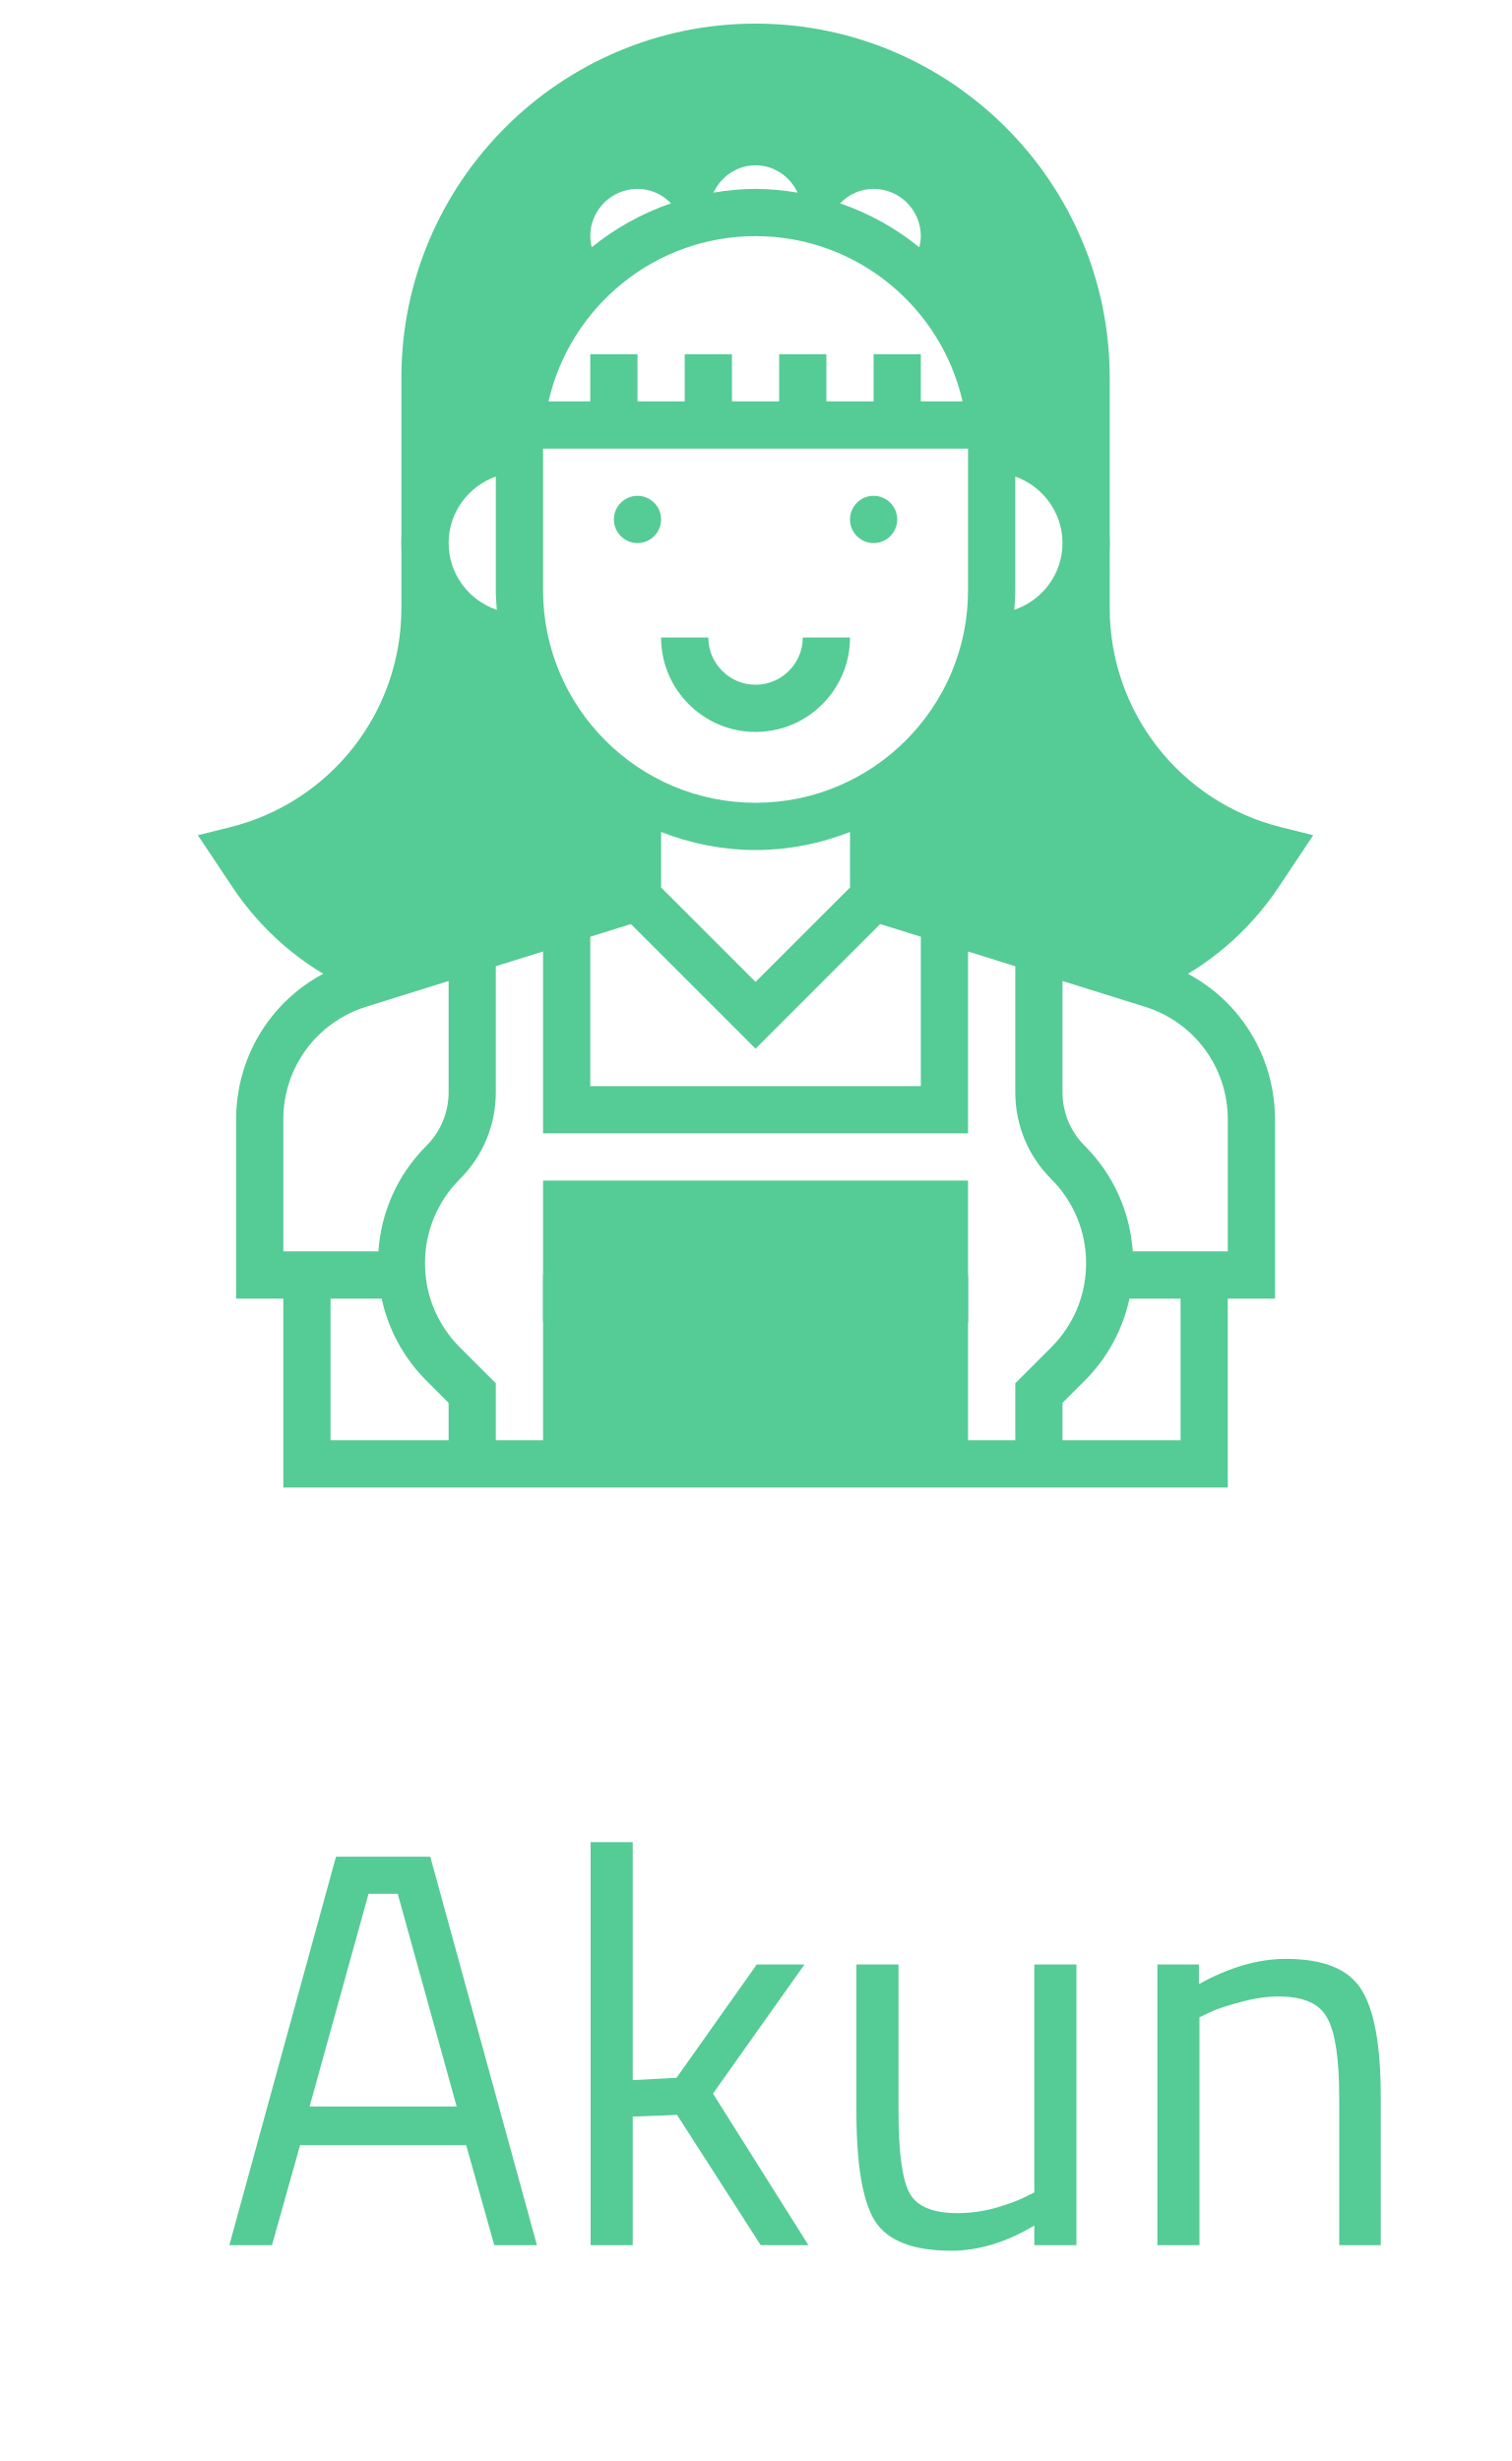
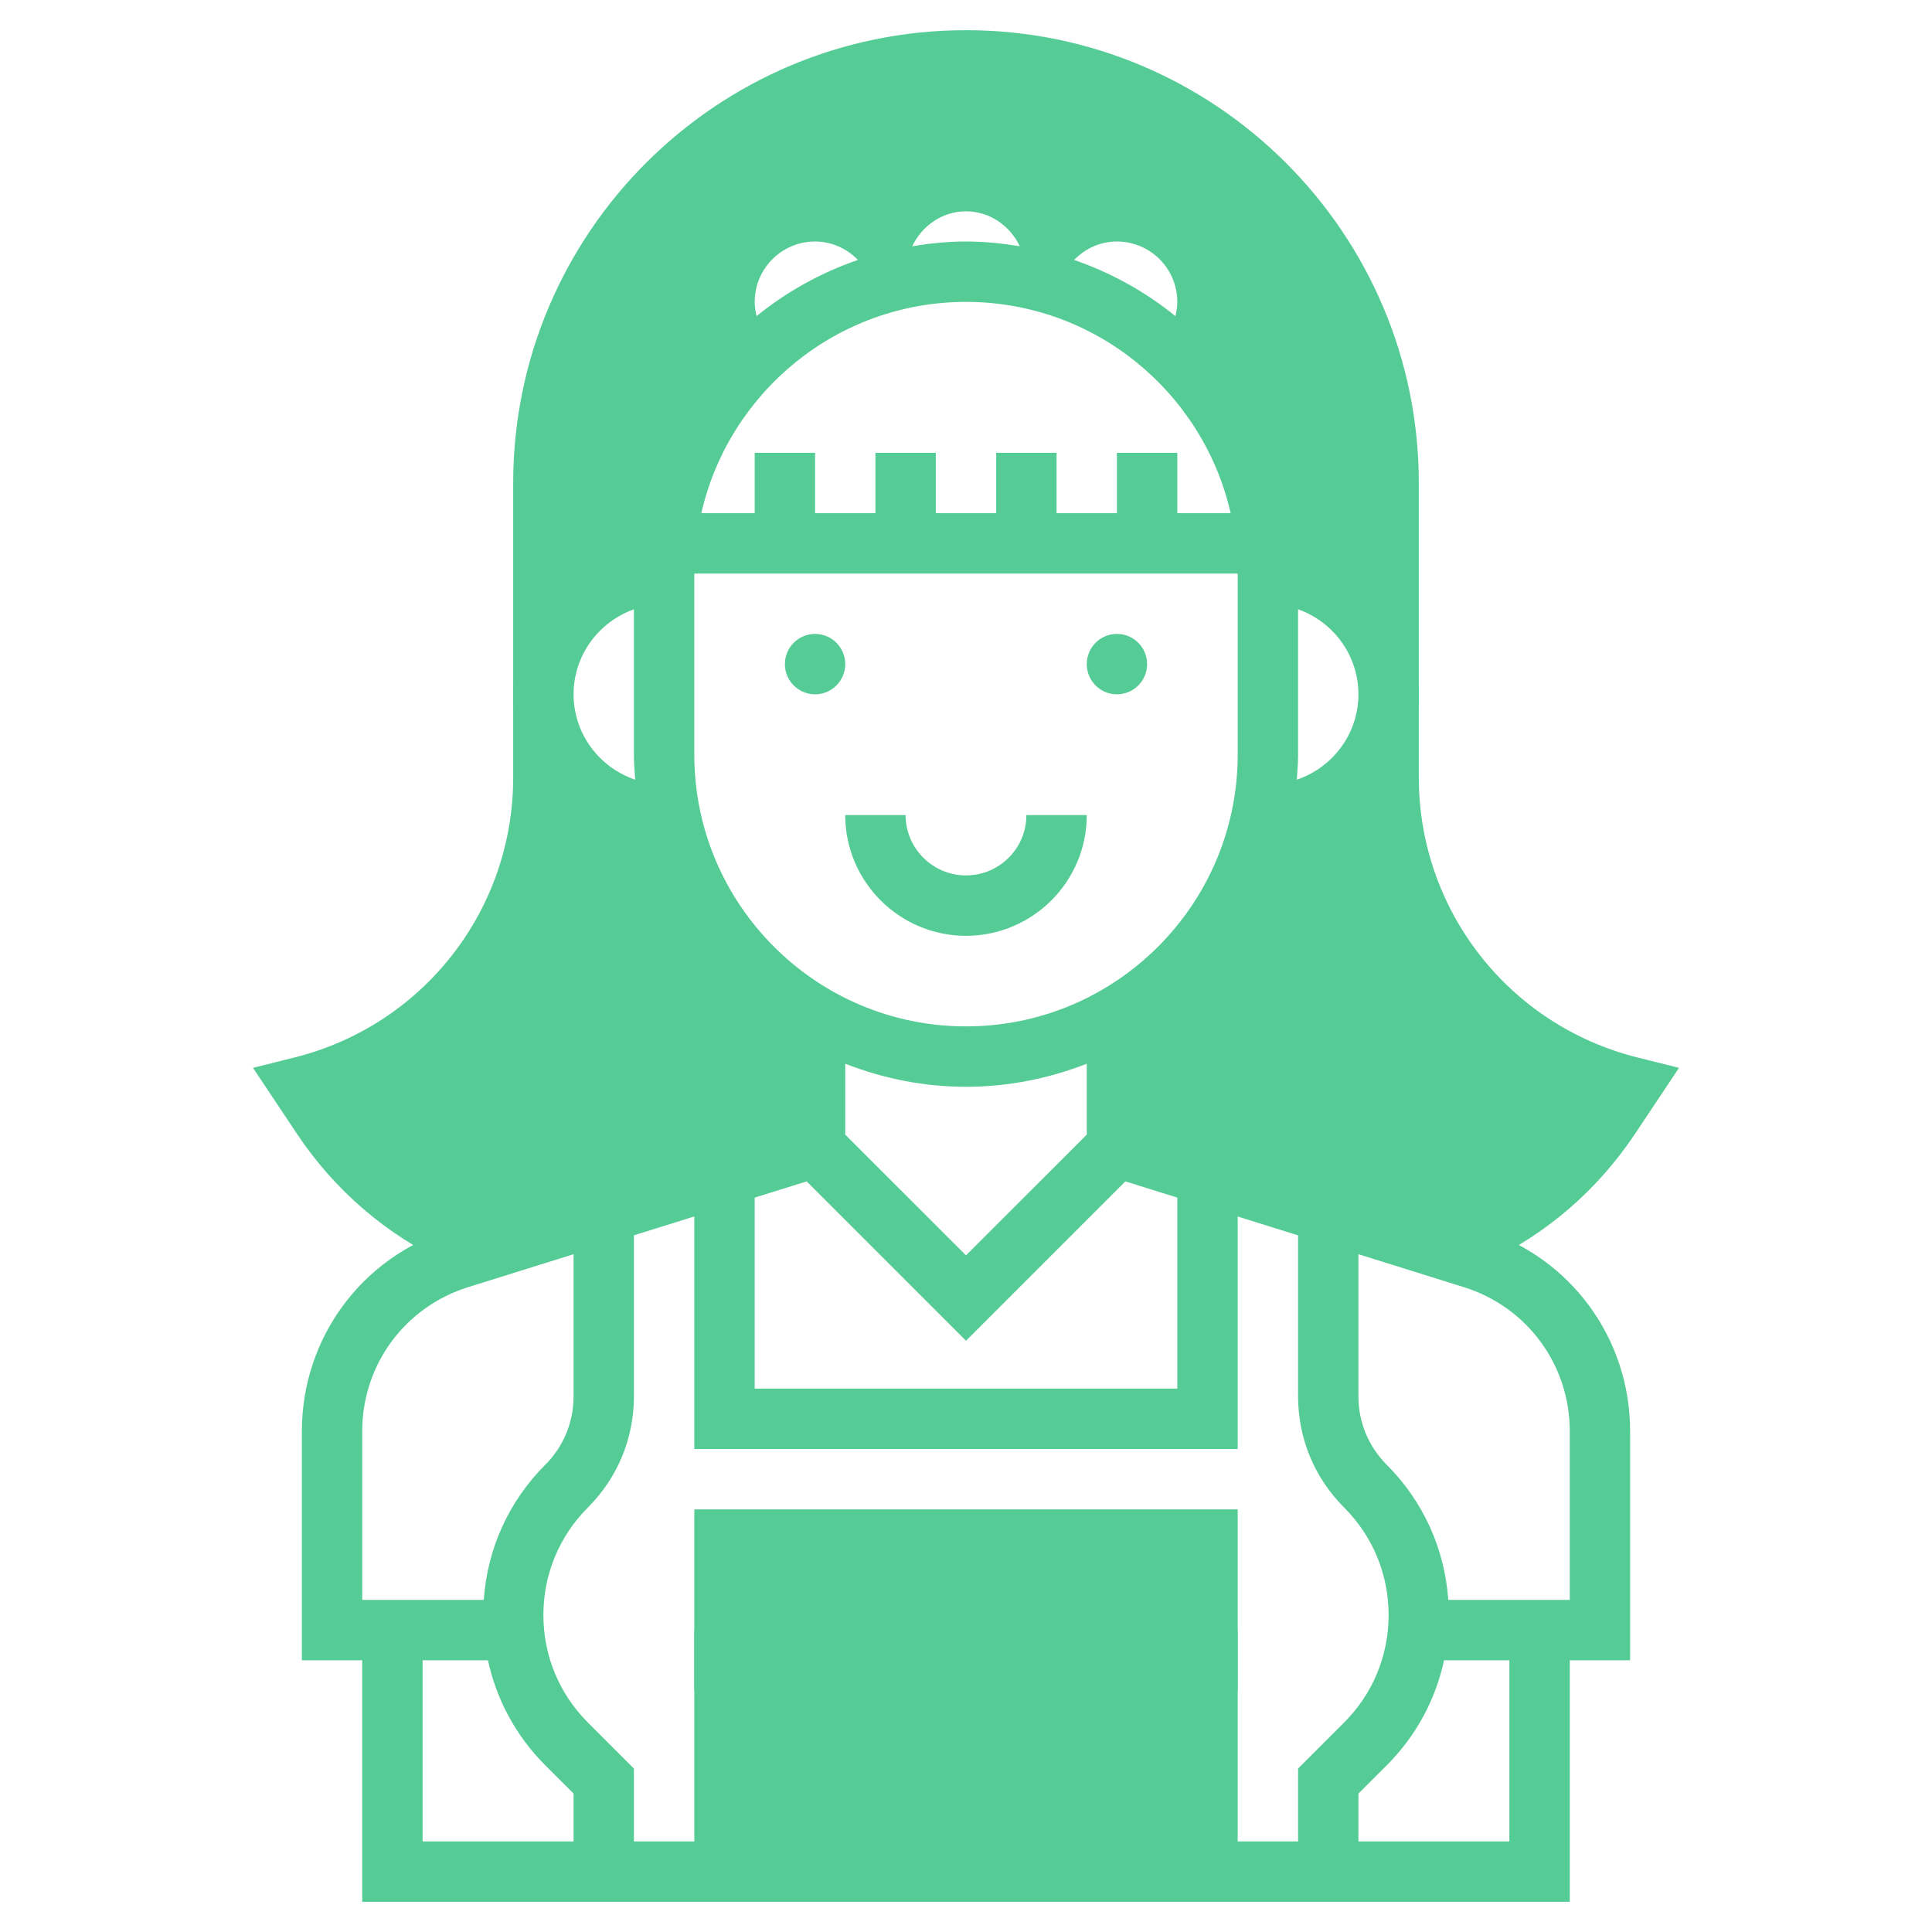
- <svg xmlns="http://www.w3.org/2000/svg" width="35" height="57" viewBox="0 0 35 57" fill="none">
+ <svg xmlns="http://www.w3.org/2000/svg" width="35" height="35" viewBox="0 0 35 35" fill="none">
  <path d="M22.422 27.344H12.578V33.906H22.422V27.344Z" fill="#55CB95" />
  <path d="M29.664 19.157C27.332 18.573 25.703 16.488 25.703 14.084V8.75C25.703 4.227 22.023 0.547 17.5 0.547C12.977 0.547 9.297 4.227 9.297 8.75V14.084C9.297 16.488 7.668 18.573 5.336 19.157L4.583 19.345L5.381 20.542C6.063 21.565 6.998 22.367 8.103 22.883C8.175 22.855 8.243 22.82 8.319 22.796L14.766 20.781V18.408C13.434 17.638 12.457 16.322 12.141 14.766H12.031C10.823 14.766 9.844 13.786 9.844 12.578C9.844 11.37 10.823 10.391 12.031 10.391C12.031 8.899 12.63 7.549 13.598 6.562H13.543C13.283 6.272 13.125 5.889 13.125 5.469C13.125 4.563 13.86 3.828 14.766 3.828C15.241 3.828 15.666 4.034 15.966 4.357C16.196 3.73 16.794 3.281 17.5 3.281C18.207 3.281 18.804 3.73 19.035 4.357C19.334 4.034 19.759 3.828 20.234 3.828C21.141 3.828 21.875 4.563 21.875 5.469C21.875 5.889 21.717 6.272 21.457 6.562H21.402C22.37 7.549 22.969 8.899 22.969 10.391C24.177 10.391 25.156 11.37 25.156 12.578C25.156 13.786 24.177 14.766 22.969 14.766H22.859C22.543 16.322 21.566 17.638 20.234 18.408V20.781L26.682 22.796C26.757 22.82 26.825 22.855 26.898 22.883C28.003 22.367 28.937 21.565 29.619 20.542L30.417 19.345L29.664 19.157Z" fill="#55CB95" />
  <path d="M29.531 25.928C29.531 24.244 28.452 22.776 26.845 22.274L20.781 20.379V18.707C21.99 17.917 22.894 16.704 23.291 15.28C24.645 15.118 25.703 13.975 25.703 12.578C25.703 11.249 24.749 10.141 23.491 9.896C23.387 8.632 22.895 7.476 22.129 6.554C22.317 6.225 22.422 5.853 22.422 5.469C22.422 4.262 21.441 3.281 20.234 3.281C19.87 3.281 19.512 3.375 19.195 3.548C18.787 3.044 18.167 2.734 17.5 2.734C16.833 2.734 16.213 3.044 15.805 3.548C15.488 3.375 15.13 3.281 14.766 3.281C13.559 3.281 12.578 4.262 12.578 5.469C12.578 5.853 12.683 6.225 12.871 6.554C12.105 7.477 11.613 8.632 11.509 9.896C10.251 10.141 9.297 11.249 9.297 12.578C9.297 13.975 10.354 15.118 11.709 15.28C12.105 16.704 13.01 17.917 14.219 18.707V20.379L8.155 22.274C6.548 22.776 5.469 24.245 5.469 25.928V30.078H6.562V34.453H28.438V30.078H29.531V25.928ZM24.35 27.31C24.87 27.831 25.156 28.522 25.156 29.258C25.156 29.993 24.87 30.685 24.35 31.205L23.516 32.039V33.359H11.484V32.039L10.65 31.205C10.13 30.685 9.844 29.993 9.844 29.258C9.844 28.522 10.13 27.831 10.65 27.31C11.188 26.773 11.484 26.058 11.484 25.297V22.379L12.578 22.037V26.25H22.422V22.038L23.516 22.38V25.297C23.516 26.058 23.812 26.773 24.35 27.31ZM20.234 8.203V9.297H19.141V8.203H18.047V9.297H16.953V8.203H15.859V9.297H14.766V8.203H13.672V9.297H12.705C13.204 7.108 15.163 5.469 17.5 5.469C19.837 5.469 21.796 7.108 22.295 9.297H21.328V8.203H20.234ZM24.609 12.578C24.609 13.298 24.14 13.905 23.493 14.125C23.504 13.975 23.516 13.825 23.516 13.672V11.038C24.151 11.264 24.609 11.866 24.609 12.578ZM21.328 5.469C21.328 5.557 21.314 5.643 21.293 5.727C20.752 5.286 20.131 4.942 19.458 4.709C19.667 4.495 19.941 4.375 20.234 4.375C20.838 4.375 21.328 4.866 21.328 5.469ZM17.5 3.828C17.92 3.828 18.295 4.082 18.474 4.461C18.156 4.409 17.832 4.375 17.5 4.375C17.168 4.375 16.844 4.409 16.526 4.461C16.705 4.082 17.08 3.828 17.5 3.828ZM14.766 4.375C15.059 4.375 15.333 4.495 15.542 4.709C14.868 4.941 14.248 5.286 13.706 5.727C13.686 5.643 13.672 5.557 13.672 5.469C13.672 4.866 14.162 4.375 14.766 4.375ZM10.391 12.578C10.391 11.866 10.85 11.264 11.484 11.038V13.672C11.484 13.825 11.496 13.975 11.507 14.125C10.86 13.905 10.391 13.298 10.391 12.578ZM12.578 13.672V10.391H22.422V13.672C22.422 16.386 20.214 18.594 17.5 18.594C14.786 18.594 12.578 16.386 12.578 13.672ZM17.5 19.688C18.272 19.688 19.008 19.536 19.688 19.27V20.555L17.5 22.742L15.312 20.555V19.27C15.992 19.536 16.728 19.688 17.5 19.688ZM14.613 21.402L17.5 24.289L20.387 21.402L21.328 21.696V25.156H13.672V21.696L14.613 21.402ZM6.562 25.928C6.562 24.725 7.334 23.676 8.481 23.318L10.391 22.721V25.297C10.391 25.765 10.208 26.206 9.877 26.537C9.215 27.199 8.828 28.06 8.764 28.984H6.562V25.928ZM7.656 30.078H8.84C8.994 30.792 9.348 31.449 9.877 31.979L10.391 32.492V33.359H7.656V30.078ZM27.344 33.359H24.609V32.492L25.123 31.979C25.652 31.45 26.006 30.793 26.16 30.078H27.344V33.359ZM28.438 28.984H26.237C26.172 28.06 25.785 27.199 25.123 26.537C24.792 26.206 24.609 25.765 24.609 25.297V22.721L26.519 23.318C27.666 23.676 28.438 24.725 28.438 25.928V28.984Z" fill="#55CB95" />
  <path d="M20.234 12.578C20.536 12.578 20.781 12.333 20.781 12.031C20.781 11.729 20.536 11.484 20.234 11.484C19.932 11.484 19.688 11.729 19.688 12.031C19.688 12.333 19.932 12.578 20.234 12.578Z" fill="#55CB95" />
  <path d="M14.766 12.578C15.068 12.578 15.312 12.333 15.312 12.031C15.312 11.729 15.068 11.484 14.766 11.484C14.464 11.484 14.219 11.729 14.219 12.031C14.219 12.333 14.464 12.578 14.766 12.578Z" fill="#55CB95" />
  <path d="M19.688 14.766H18.594C18.594 15.369 18.103 15.859 17.5 15.859C16.897 15.859 16.406 15.369 16.406 14.766H15.312C15.312 15.972 16.294 16.953 17.5 16.953C18.706 16.953 19.688 15.972 19.688 14.766Z" fill="#55CB95" />
  <path d="M19.141 29.531H12.578V30.625H19.141V29.531Z" fill="#55CB95" />
  <path d="M22.422 29.531H20.234V30.625H22.422V29.531Z" fill="#55CB95" />
-   <path d="M5.312 52L7.782 43.004H9.966L12.436 52H11.448L10.798 49.686H6.95L6.3 52H5.312ZM8.536 43.862L7.171 48.789H10.577L9.212 43.862H8.536ZM14.655 52H13.68V42.666H14.655V48.178L15.669 48.126L17.528 45.5H18.633L16.514 48.49L18.724 52H17.619L15.682 48.984L14.655 49.023V52ZM23.957 45.5H24.932V52H23.957V51.545C23.307 51.935 22.666 52.13 22.033 52.13C21.149 52.13 20.559 51.9 20.265 51.441C19.979 50.982 19.836 50.132 19.836 48.893V45.5H20.811V48.88C20.811 49.825 20.893 50.457 21.058 50.778C21.223 51.099 21.595 51.259 22.176 51.259C22.462 51.259 22.752 51.22 23.047 51.142C23.341 51.055 23.567 50.973 23.723 50.895L23.957 50.778V45.5ZM27.782 52H26.807V45.5H27.769V45.955C28.471 45.565 29.143 45.37 29.784 45.37C30.651 45.37 31.231 45.604 31.526 46.072C31.829 46.54 31.981 47.372 31.981 48.568V52H31.019V48.594C31.019 47.693 30.928 47.077 30.746 46.748C30.573 46.41 30.196 46.241 29.615 46.241C29.338 46.241 29.043 46.284 28.731 46.371C28.428 46.449 28.194 46.527 28.029 46.605L27.782 46.722V52Z" fill="#55CB95" />
</svg>
